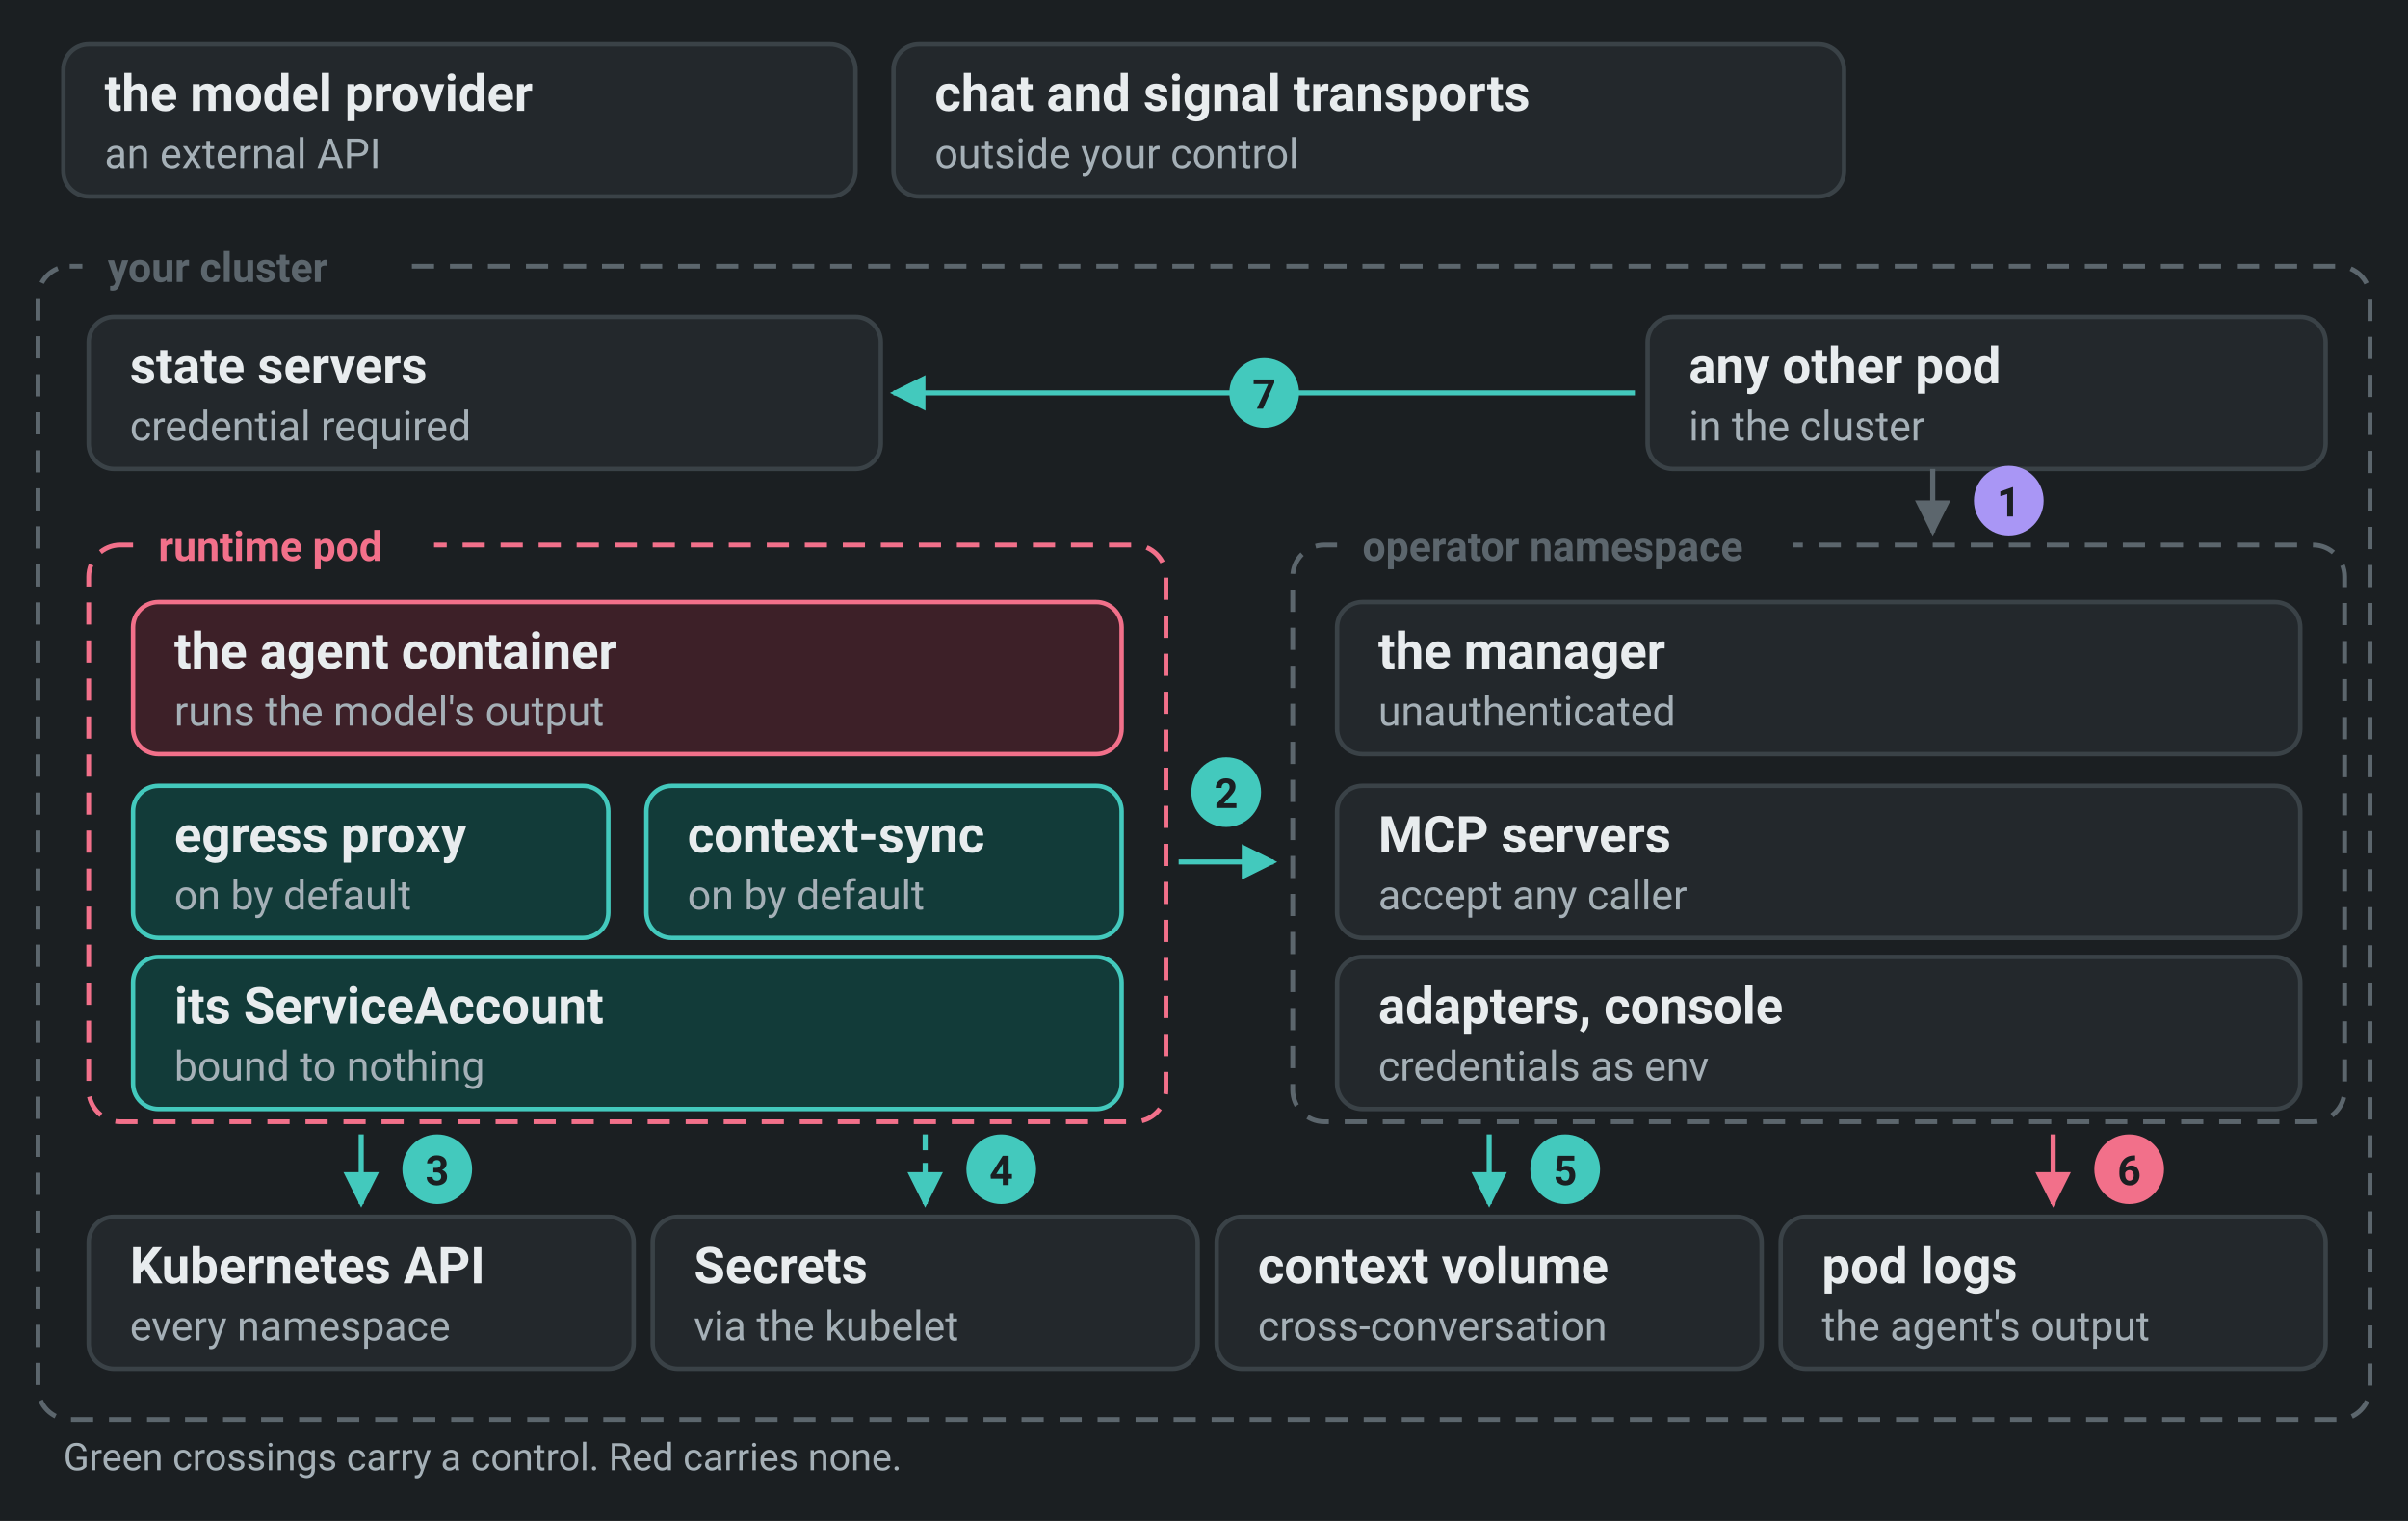
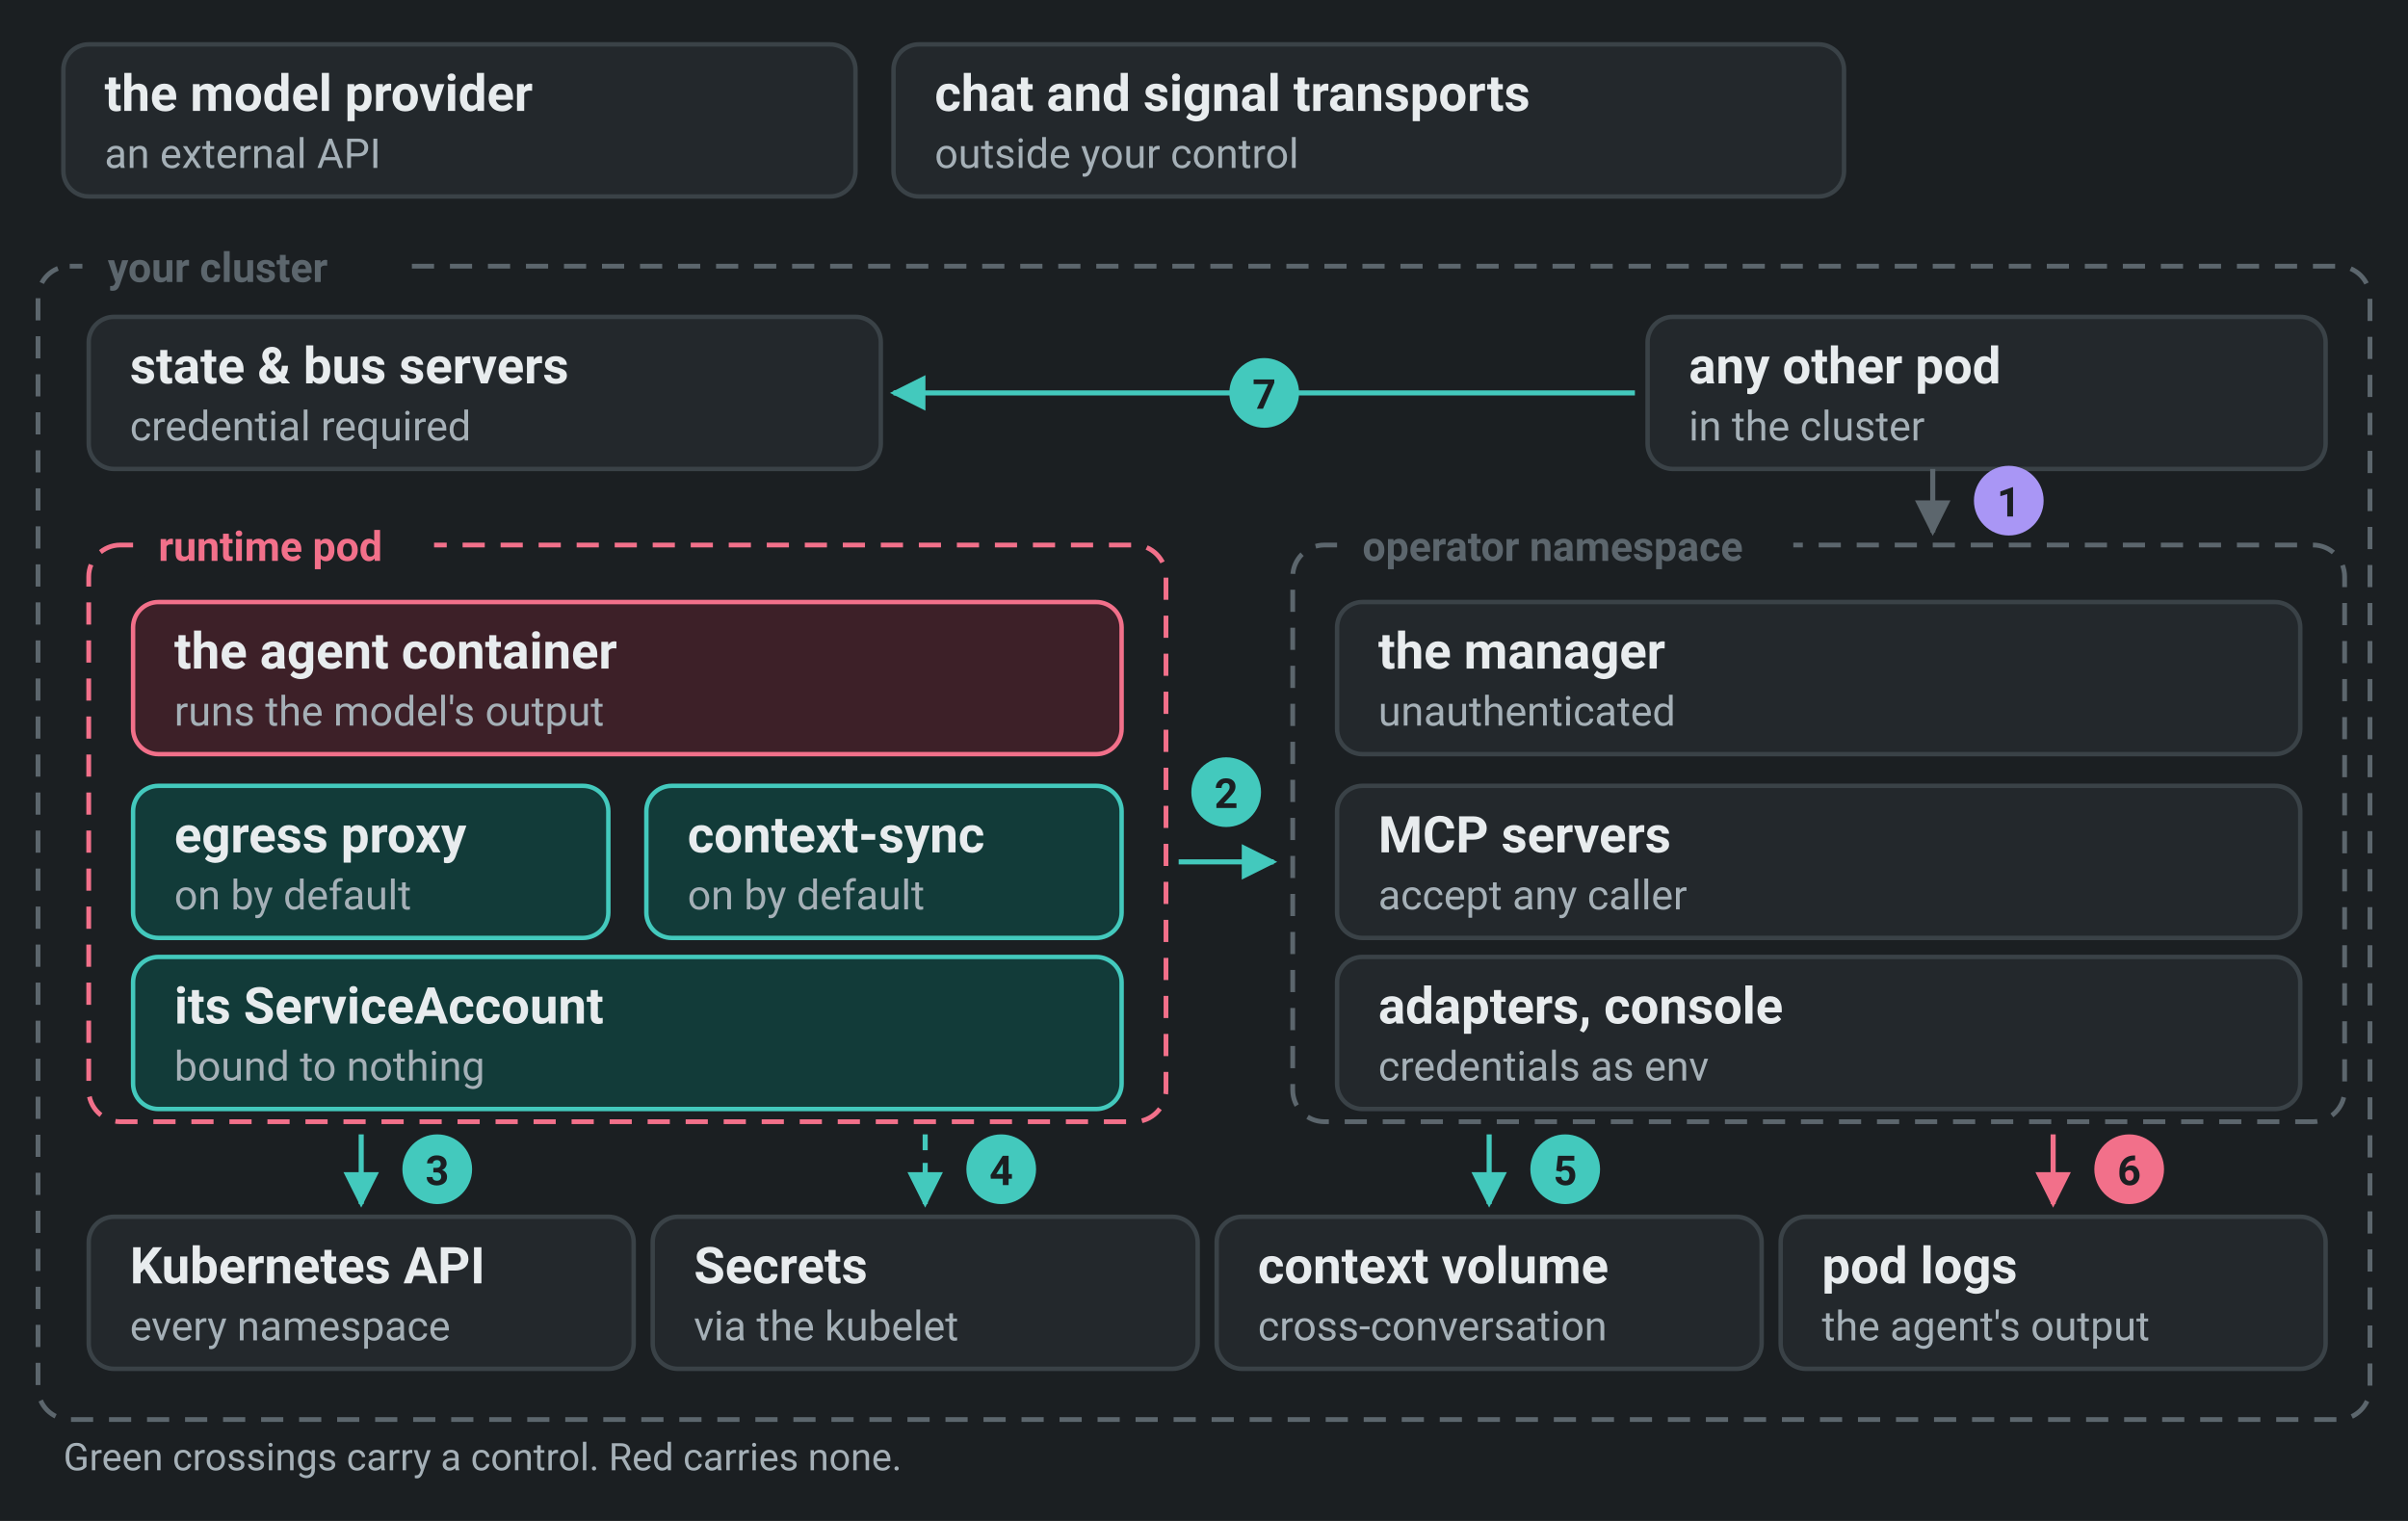
<svg xmlns="http://www.w3.org/2000/svg" viewBox="0 0 760 480" width="760" height="480" role="img">
  <rect width="760" height="480" fill="#1b1f22" />
  <defs>
    <marker id="ar-borderStrong" viewBox="0 0 10 10" refX="9" refY="5" markerWidth="7" markerHeight="7" orient="auto-start-reverse">
      <path d="M0,0 L10,5 L0,10 z" fill="#5c666d" />
    </marker>
    <marker id="ar-danger" viewBox="0 0 10 10" refX="9" refY="5" markerWidth="7" markerHeight="7" orient="auto-start-reverse">
      <path d="M0,0 L10,5 L0,10 z" fill="#f2708a" />
    </marker>
    <marker id="ar-brand" viewBox="0 0 10 10" refX="9" refY="5" markerWidth="7" markerHeight="7" orient="auto-start-reverse">
      <path d="M0,0 L10,5 L0,10 z" fill="#43c9bd" />
    </marker>
  </defs>
  <rect x="20" y="14" width="250" height="48" rx="8" fill="#23282c" stroke="#3a4247" stroke-width="1.4" />
  <text x="33" y="35" fill="#e8ecee" font-size="16" font-weight="600" text-anchor="start" font-family="ui-sans-serif, system-ui, -apple-system, 'Segoe UI', Roboto, 'Helvetica Neue', Arial, sans-serif">the model provider</text>
  <text x="33" y="53" fill="#a5b0b7" font-size="13" font-weight="400" text-anchor="start" font-family="ui-sans-serif, system-ui, -apple-system, 'Segoe UI', Roboto, 'Helvetica Neue', Arial, sans-serif">an external API</text>
  <rect x="282" y="14" width="300" height="48" rx="8" fill="#23282c" stroke="#3a4247" stroke-width="1.4" />
  <text x="295" y="35" fill="#e8ecee" font-size="16" font-weight="600" text-anchor="start" font-family="ui-sans-serif, system-ui, -apple-system, 'Segoe UI', Roboto, 'Helvetica Neue', Arial, sans-serif">chat and signal transports</text>
  <text x="295" y="53" fill="#a5b0b7" font-size="13" font-weight="400" text-anchor="start" font-family="ui-sans-serif, system-ui, -apple-system, 'Segoe UI', Roboto, 'Helvetica Neue', Arial, sans-serif">outside your control</text>
  <rect x="12" y="84" width="736" height="364" rx="10" fill="none" stroke="#5c666d" stroke-width="1.5" stroke-dasharray="7 5" />
  <rect x="26" y="74" width="102" height="20" rx="5" fill="#1b1f22" />
  <text x="34" y="89" fill="#5c666d" font-size="13" font-weight="600" text-anchor="start" font-family="ui-sans-serif, system-ui, -apple-system, 'Segoe UI', Roboto, 'Helvetica Neue', Arial, sans-serif">your cluster</text>
  <rect x="520" y="100" width="214" height="48" rx="8" fill="#23282c" stroke="#3a4247" stroke-width="1.4" />
  <text x="533" y="121" fill="#e8ecee" font-size="16" font-weight="600" text-anchor="start" font-family="ui-sans-serif, system-ui, -apple-system, 'Segoe UI', Roboto, 'Helvetica Neue', Arial, sans-serif">any other pod</text>
  <text x="533" y="139" fill="#a5b0b7" font-size="13" font-weight="400" text-anchor="start" font-family="ui-sans-serif, system-ui, -apple-system, 'Segoe UI', Roboto, 'Helvetica Neue', Arial, sans-serif">in the cluster</text>
  <rect x="28" y="100" width="250" height="48" rx="8" fill="#23282c" stroke="#3a4247" stroke-width="1.4" />
-   <text x="41" y="121" fill="#e8ecee" font-size="16" font-weight="600" text-anchor="start" font-family="ui-sans-serif, system-ui, -apple-system, 'Segoe UI', Roboto, 'Helvetica Neue', Arial, sans-serif">state servers</text>
+   <text x="41" y="121" fill="#e8ecee" font-size="16" font-weight="600" text-anchor="start" font-family="ui-sans-serif, system-ui, -apple-system, 'Segoe UI', Roboto, 'Helvetica Neue', Arial, sans-serif">state &amp; bus servers</text>
  <text x="41" y="139" fill="#a5b0b7" font-size="13" font-weight="400" text-anchor="start" font-family="ui-sans-serif, system-ui, -apple-system, 'Segoe UI', Roboto, 'Helvetica Neue', Arial, sans-serif">credential required</text>
  <rect x="28" y="172" width="340" height="182" rx="10" fill="none" stroke="#f2708a" stroke-width="1.5" stroke-dasharray="7 5" />
  <rect x="42" y="162" width="95" height="20" rx="5" fill="#1b1f22" />
  <text x="50" y="177" fill="#f2708a" font-size="13" font-weight="600" text-anchor="start" font-family="ui-sans-serif, system-ui, -apple-system, 'Segoe UI', Roboto, 'Helvetica Neue', Arial, sans-serif">runtime pod</text>
  <rect x="42" y="190" width="312" height="48" rx="8" fill="#3d2028" stroke="#f2708a" stroke-width="1.4" />
  <text x="55" y="211" fill="#e8ecee" font-size="16" font-weight="600" text-anchor="start" font-family="ui-sans-serif, system-ui, -apple-system, 'Segoe UI', Roboto, 'Helvetica Neue', Arial, sans-serif">the agent container</text>
  <text x="55" y="229" fill="#a5b0b7" font-size="13" font-weight="400" text-anchor="start" font-family="ui-sans-serif, system-ui, -apple-system, 'Segoe UI', Roboto, 'Helvetica Neue', Arial, sans-serif">runs the model's output</text>
  <rect x="42" y="248" width="150" height="48" rx="8" fill="#123b39" stroke="#43c9bd" stroke-width="1.4" />
  <text x="55" y="269" fill="#e8ecee" font-size="16" font-weight="600" text-anchor="start" font-family="ui-sans-serif, system-ui, -apple-system, 'Segoe UI', Roboto, 'Helvetica Neue', Arial, sans-serif">egress proxy</text>
  <text x="55" y="287" fill="#a5b0b7" font-size="13" font-weight="400" text-anchor="start" font-family="ui-sans-serif, system-ui, -apple-system, 'Segoe UI', Roboto, 'Helvetica Neue', Arial, sans-serif">on by default</text>
  <rect x="204" y="248" width="150" height="48" rx="8" fill="#123b39" stroke="#43c9bd" stroke-width="1.4" />
  <text x="217" y="269" fill="#e8ecee" font-size="16" font-weight="600" text-anchor="start" font-family="ui-sans-serif, system-ui, -apple-system, 'Segoe UI', Roboto, 'Helvetica Neue', Arial, sans-serif">context-sync</text>
  <text x="217" y="287" fill="#a5b0b7" font-size="13" font-weight="400" text-anchor="start" font-family="ui-sans-serif, system-ui, -apple-system, 'Segoe UI', Roboto, 'Helvetica Neue', Arial, sans-serif">on by default</text>
  <rect x="42" y="302" width="312" height="48" rx="8" fill="#123b39" stroke="#43c9bd" stroke-width="1.4" />
  <text x="55" y="323" fill="#e8ecee" font-size="16" font-weight="600" text-anchor="start" font-family="ui-sans-serif, system-ui, -apple-system, 'Segoe UI', Roboto, 'Helvetica Neue', Arial, sans-serif">its ServiceAccount</text>
  <text x="55" y="341" fill="#a5b0b7" font-size="13" font-weight="400" text-anchor="start" font-family="ui-sans-serif, system-ui, -apple-system, 'Segoe UI', Roboto, 'Helvetica Neue', Arial, sans-serif">bound to nothing</text>
  <rect x="408" y="172" width="332" height="182" rx="10" fill="none" stroke="#5c666d" stroke-width="1.5" stroke-dasharray="7 5" />
  <rect x="422" y="162" width="144" height="20" rx="5" fill="#1b1f22" />
  <text x="430" y="177" fill="#5c666d" font-size="13" font-weight="600" text-anchor="start" font-family="ui-sans-serif, system-ui, -apple-system, 'Segoe UI', Roboto, 'Helvetica Neue', Arial, sans-serif">operator namespace</text>
  <rect x="422" y="190" width="304" height="48" rx="8" fill="#23282c" stroke="#3a4247" stroke-width="1.4" />
  <text x="435" y="211" fill="#e8ecee" font-size="16" font-weight="600" text-anchor="start" font-family="ui-sans-serif, system-ui, -apple-system, 'Segoe UI', Roboto, 'Helvetica Neue', Arial, sans-serif">the manager</text>
  <text x="435" y="229" fill="#a5b0b7" font-size="13" font-weight="400" text-anchor="start" font-family="ui-sans-serif, system-ui, -apple-system, 'Segoe UI', Roboto, 'Helvetica Neue', Arial, sans-serif">unauthenticated</text>
  <rect x="422" y="248" width="304" height="48" rx="8" fill="#23282c" stroke="#3a4247" stroke-width="1.4" />
  <text x="435" y="269" fill="#e8ecee" font-size="16" font-weight="600" text-anchor="start" font-family="ui-sans-serif, system-ui, -apple-system, 'Segoe UI', Roboto, 'Helvetica Neue', Arial, sans-serif">MCP servers</text>
  <text x="435" y="287" fill="#a5b0b7" font-size="13" font-weight="400" text-anchor="start" font-family="ui-sans-serif, system-ui, -apple-system, 'Segoe UI', Roboto, 'Helvetica Neue', Arial, sans-serif">accept any caller</text>
  <rect x="422" y="302" width="304" height="48" rx="8" fill="#23282c" stroke="#3a4247" stroke-width="1.4" />
  <text x="435" y="323" fill="#e8ecee" font-size="16" font-weight="600" text-anchor="start" font-family="ui-sans-serif, system-ui, -apple-system, 'Segoe UI', Roboto, 'Helvetica Neue', Arial, sans-serif">adapters, console</text>
  <text x="435" y="341" fill="#a5b0b7" font-size="13" font-weight="400" text-anchor="start" font-family="ui-sans-serif, system-ui, -apple-system, 'Segoe UI', Roboto, 'Helvetica Neue', Arial, sans-serif">credentials as env</text>
  <rect x="28" y="384" width="172" height="48" rx="8" fill="#23282c" stroke="#3a4247" stroke-width="1.4" />
  <text x="41" y="405" fill="#e8ecee" font-size="16" font-weight="600" text-anchor="start" font-family="ui-sans-serif, system-ui, -apple-system, 'Segoe UI', Roboto, 'Helvetica Neue', Arial, sans-serif">Kubernetes API</text>
  <text x="41" y="423" fill="#a5b0b7" font-size="13" font-weight="400" text-anchor="start" font-family="ui-sans-serif, system-ui, -apple-system, 'Segoe UI', Roboto, 'Helvetica Neue', Arial, sans-serif">every namespace</text>
  <rect x="206" y="384" width="172" height="48" rx="8" fill="#23282c" stroke="#3a4247" stroke-width="1.4" />
  <text x="219" y="405" fill="#e8ecee" font-size="16" font-weight="600" text-anchor="start" font-family="ui-sans-serif, system-ui, -apple-system, 'Segoe UI', Roboto, 'Helvetica Neue', Arial, sans-serif">Secrets</text>
  <text x="219" y="423" fill="#a5b0b7" font-size="13" font-weight="400" text-anchor="start" font-family="ui-sans-serif, system-ui, -apple-system, 'Segoe UI', Roboto, 'Helvetica Neue', Arial, sans-serif">via the kubelet</text>
  <rect x="384" y="384" width="172" height="48" rx="8" fill="#23282c" stroke="#3a4247" stroke-width="1.4" />
  <text x="397" y="405" fill="#e8ecee" font-size="16" font-weight="600" text-anchor="start" font-family="ui-sans-serif, system-ui, -apple-system, 'Segoe UI', Roboto, 'Helvetica Neue', Arial, sans-serif">context volume</text>
  <text x="397" y="423" fill="#a5b0b7" font-size="13" font-weight="400" text-anchor="start" font-family="ui-sans-serif, system-ui, -apple-system, 'Segoe UI', Roboto, 'Helvetica Neue', Arial, sans-serif">cross-conversation</text>
  <rect x="562" y="384" width="172" height="48" rx="8" fill="#23282c" stroke="#3a4247" stroke-width="1.4" />
  <text x="575" y="405" fill="#e8ecee" font-size="16" font-weight="600" text-anchor="start" font-family="ui-sans-serif, system-ui, -apple-system, 'Segoe UI', Roboto, 'Helvetica Neue', Arial, sans-serif">pod logs</text>
  <text x="575" y="423" fill="#a5b0b7" font-size="13" font-weight="400" text-anchor="start" font-family="ui-sans-serif, system-ui, -apple-system, 'Segoe UI', Roboto, 'Helvetica Neue', Arial, sans-serif">the agent's output</text>
  <path d="M610,148 L610,168" stroke="#5c666d" stroke-width="1.6" fill="none" marker-end="url(#ar-borderStrong)" />
  <circle cx="634" cy="158" r="11" fill="#a996f5" />
  <text x="634" y="163" fill="#1b1f22" font-size="13" font-weight="700" text-anchor="middle" font-family="ui-sans-serif, system-ui, -apple-system, 'Segoe UI', Roboto, 'Helvetica Neue', Arial, sans-serif">1</text>
  <path d="M372,272 L402,272" stroke="#43c9bd" stroke-width="1.6" fill="none" marker-end="url(#ar-brand)" />
  <circle cx="387" cy="250" r="11" fill="#43c9bd" />
  <text x="387" y="255" fill="#1b1f22" font-size="13" font-weight="700" text-anchor="middle" font-family="ui-sans-serif, system-ui, -apple-system, 'Segoe UI', Roboto, 'Helvetica Neue', Arial, sans-serif">2</text>
  <path d="M114,358 L114,380" stroke="#43c9bd" stroke-width="1.6" fill="none" marker-end="url(#ar-brand)" />
  <circle cx="138" cy="369" r="11" fill="#43c9bd" />
  <text x="138" y="374" fill="#1b1f22" font-size="13" font-weight="700" text-anchor="middle" font-family="ui-sans-serif, system-ui, -apple-system, 'Segoe UI', Roboto, 'Helvetica Neue', Arial, sans-serif">3</text>
  <path d="M292,358 L292,380" stroke="#43c9bd" stroke-width="1.6" fill="none" marker-end="url(#ar-brand)" stroke-dasharray="5 4" />
  <circle cx="316" cy="369" r="11" fill="#43c9bd" />
  <text x="316" y="374" fill="#1b1f22" font-size="13" font-weight="700" text-anchor="middle" font-family="ui-sans-serif, system-ui, -apple-system, 'Segoe UI', Roboto, 'Helvetica Neue', Arial, sans-serif">4</text>
  <path d="M470,358 L470,380" stroke="#43c9bd" stroke-width="1.6" fill="none" marker-end="url(#ar-brand)" />
  <circle cx="494" cy="369" r="11" fill="#43c9bd" />
  <text x="494" y="374" fill="#1b1f22" font-size="13" font-weight="700" text-anchor="middle" font-family="ui-sans-serif, system-ui, -apple-system, 'Segoe UI', Roboto, 'Helvetica Neue', Arial, sans-serif">5</text>
  <path d="M648,358 L648,380" stroke="#f2708a" stroke-width="1.6" fill="none" marker-end="url(#ar-danger)" />
  <circle cx="672" cy="369" r="11" fill="#f2708a" />
  <text x="672" y="374" fill="#1b1f22" font-size="13" font-weight="700" text-anchor="middle" font-family="ui-sans-serif, system-ui, -apple-system, 'Segoe UI', Roboto, 'Helvetica Neue', Arial, sans-serif">6</text>
  <path d="M516,124 L282,124" stroke="#43c9bd" stroke-width="1.6" fill="none" marker-end="url(#ar-brand)" />
  <circle cx="399" cy="124" r="11" fill="#43c9bd" />
  <text x="399" y="129" fill="#1b1f22" font-size="13" font-weight="700" text-anchor="middle" font-family="ui-sans-serif, system-ui, -apple-system, 'Segoe UI', Roboto, 'Helvetica Neue', Arial, sans-serif">7</text>
  <text x="20" y="464" fill="#a5b0b7" font-size="12" font-weight="400" text-anchor="start" font-family="ui-sans-serif, system-ui, -apple-system, 'Segoe UI', Roboto, 'Helvetica Neue', Arial, sans-serif">Green crossings carry a control. Red carries none.</text>
</svg>
